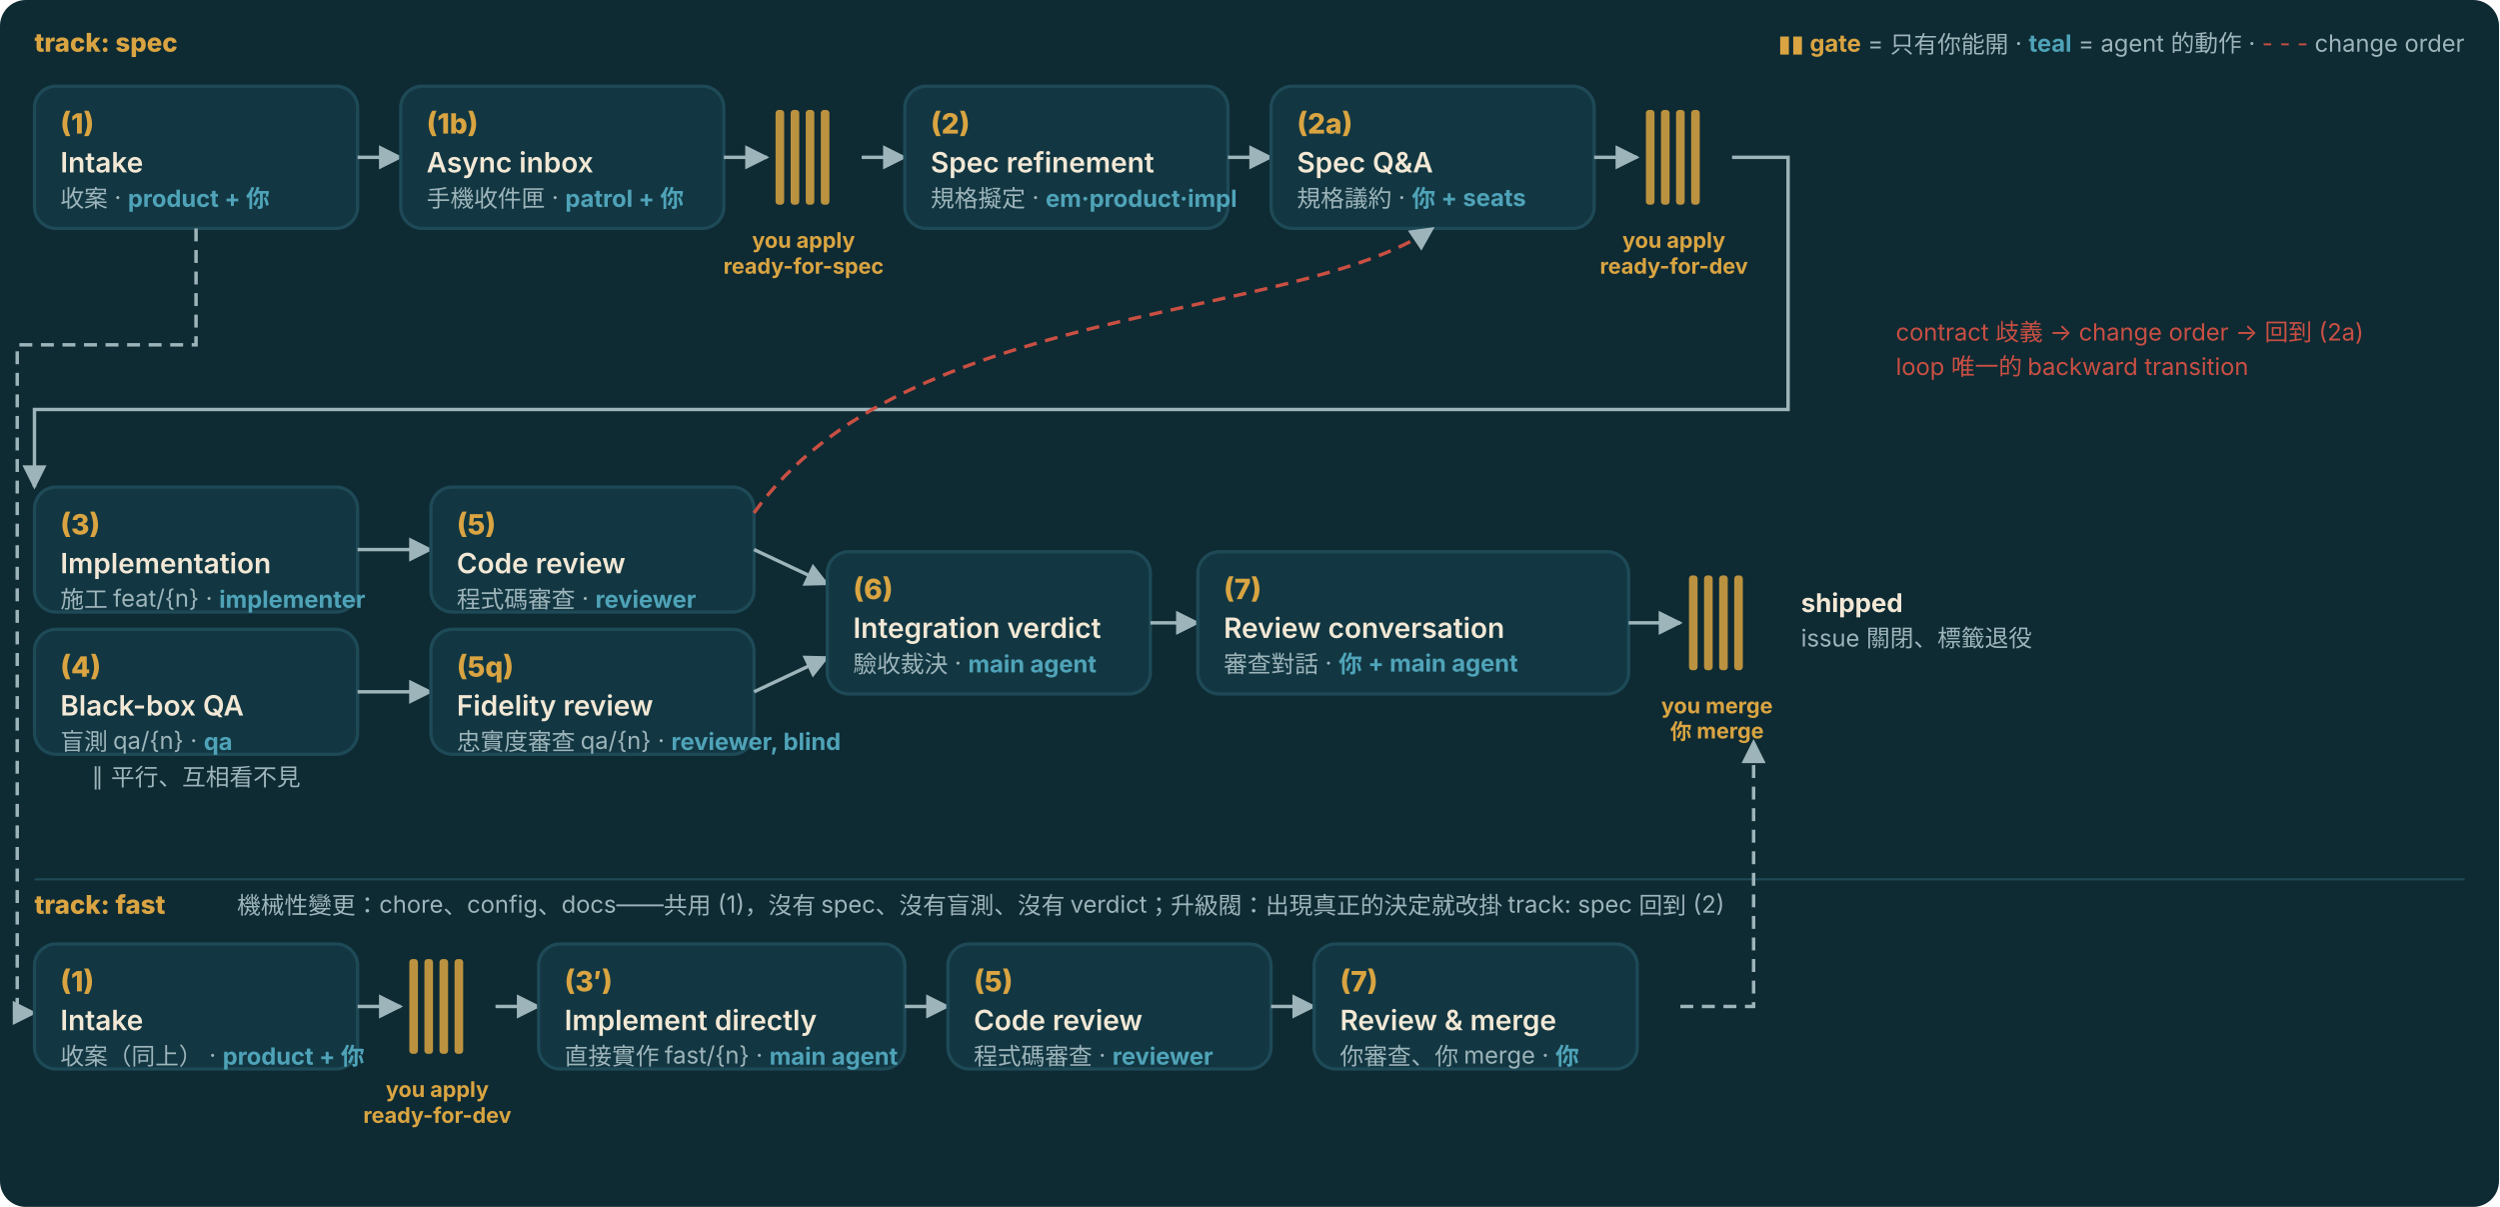
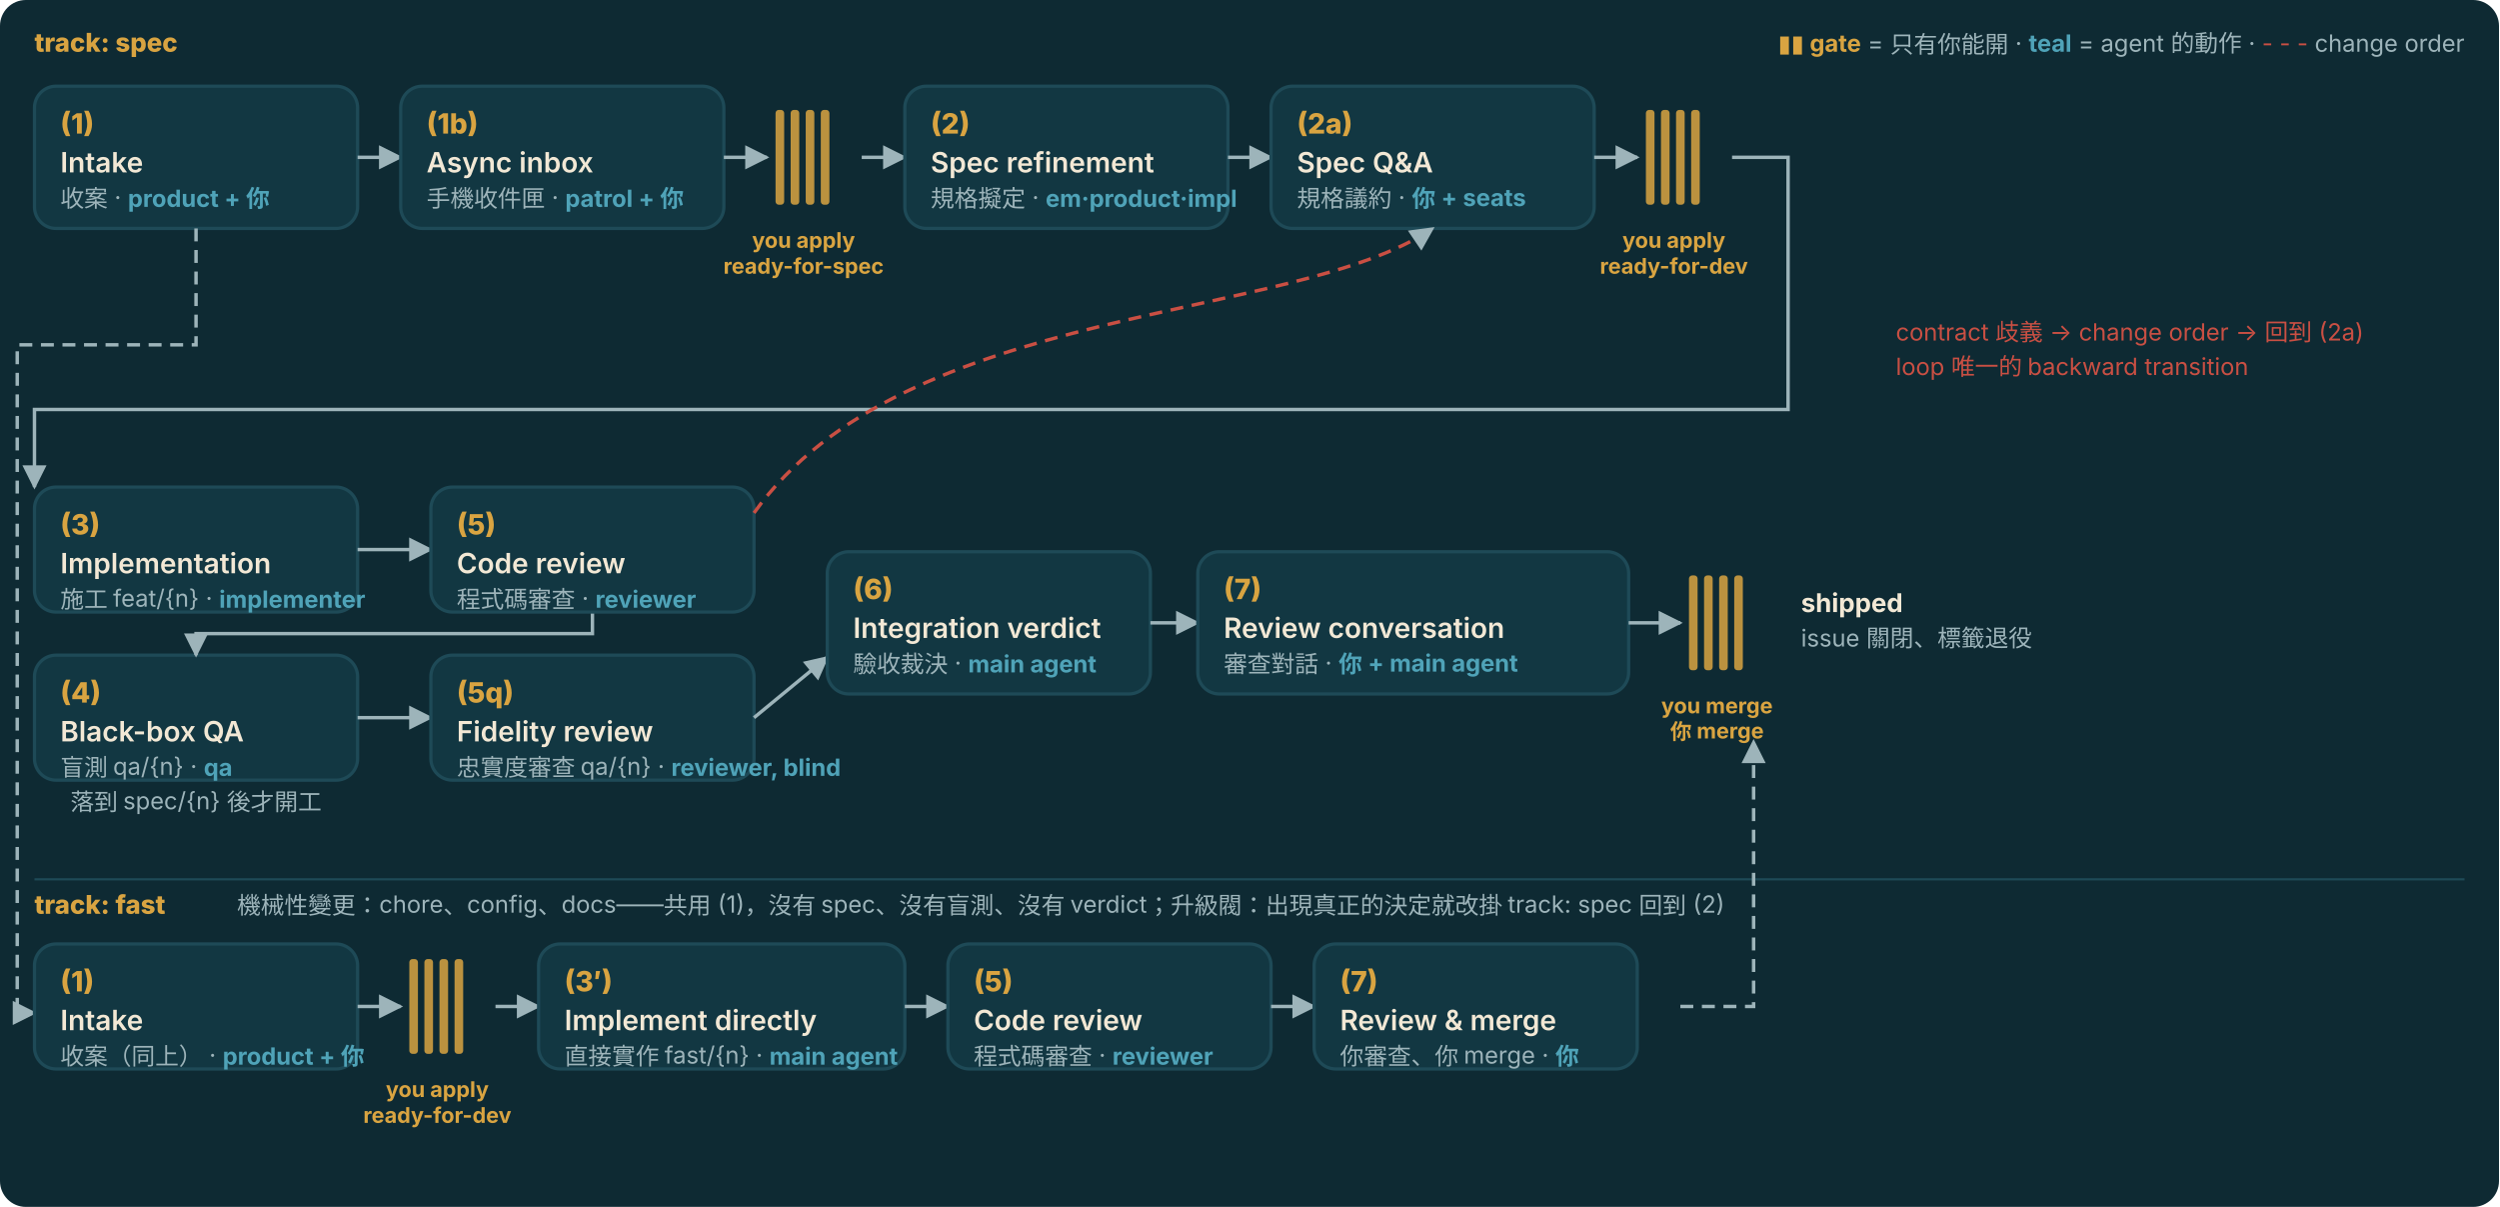
<svg xmlns="http://www.w3.org/2000/svg" viewBox="0 0 1160 560" width="1160" height="560" role="img" aria-label="Roz Gate — the loop: stages, gates, both tracks" font-family="system-ui, -apple-system, 'Segoe UI', 'Noto Sans TC', sans-serif">
  <defs>
    <marker id="ah" viewBox="0 0 10 10" refX="9" refY="5" markerWidth="7" markerHeight="7" orient="auto-start-reverse">
      <path d="M0,0 L10,5 L0,10 z" fill="#9db4ba" />
    </marker>
  </defs>
  <rect x="0" y="0" width="1160" height="560" rx="12" fill="#0e2a33" />
  <text x="1144" y="24" fill="#9db4ba" font-size="11" text-anchor="end">
    <tspan fill="#d9a441" font-weight="700">▮▮ gate</tspan> = 只有你能開 · <tspan fill="#4fa3b8" font-weight="700">teal</tspan> = agent 的動作 · <tspan fill="#c94f43">- - -</tspan> change order</text>
  <text x="16" y="24" fill="#d9a441" font-weight="800" font-size="12">track: spec</text>
  <g class="node" data-k="s1" tabindex="0">
    <rect x="16" y="40" width="150" height="66" rx="10" fill="#123742" stroke="#1e4a57" stroke-width="1.5" />
    <text x="28" y="62" fill="#d9a441" font-weight="800" font-size="13">(1)</text>
    <text x="28" y="80" fill="#f2e8d5" font-weight="600" font-size="13">Intake</text>
    <text x="28" y="96" fill="#9db4ba" font-size="11">收案 · <tspan fill="#4fa3b8" font-weight="700">product + 你</tspan>
    </text>
  </g>
  <line x1="166" y1="73" x2="186" y2="73" stroke="#9db4ba" stroke-width="1.6" marker-end="url(#ah)" />
  <g class="node" data-k="s1b" tabindex="0">
    <rect x="186" y="40" width="150" height="66" rx="10" fill="#123742" stroke="#1e4a57" stroke-width="1.5" />
    <text x="198" y="62" fill="#d9a441" font-weight="800" font-size="13">(1b)</text>
    <text x="198" y="80" fill="#f2e8d5" font-weight="600" font-size="13">Async inbox</text>
    <text x="198" y="96" fill="#9db4ba" font-size="11">手機收件匣 · <tspan fill="#4fa3b8" font-weight="700">patrol + 你</tspan>
    </text>
  </g>
  <line x1="336" y1="73" x2="356" y2="73" stroke="#9db4ba" stroke-width="1.6" marker-end="url(#ah)" />
  <g class="gate" data-k="g1" tabindex="0">
    <rect x="354" y="43" width="40" height="60" fill="none" />
    <rect x="360" y="51" width="4" height="44" rx="1.5" fill="#d9a441" opacity=".85" />
    <rect x="367" y="51" width="4" height="44" rx="1.5" fill="#d9a441" opacity=".85" />
    <rect x="374" y="51" width="4" height="44" rx="1.5" fill="#d9a441" opacity=".85" />
    <rect x="381" y="51" width="4" height="44" rx="1.5" fill="#d9a441" opacity=".85" />
    <text x="373" y="115" fill="#d9a441" font-weight="700" font-size="10" text-anchor="middle">you apply</text>
    <text x="373" y="127" fill="#d9a441" font-weight="700" font-size="10" text-anchor="middle">ready-for-spec</text>
  </g>
  <line x1="400" y1="73" x2="420" y2="73" stroke="#9db4ba" stroke-width="1.6" marker-end="url(#ah)" />
  <g class="node" data-k="s2" tabindex="0">
    <rect x="420" y="40" width="150" height="66" rx="10" fill="#123742" stroke="#1e4a57" stroke-width="1.5" />
    <text x="432" y="62" fill="#d9a441" font-weight="800" font-size="13">(2)</text>
    <text x="432" y="80" fill="#f2e8d5" font-weight="600" font-size="13">Spec refinement</text>
    <text x="432" y="96" fill="#9db4ba" font-size="11">規格擬定 · <tspan fill="#4fa3b8" font-weight="700">em·product·impl</tspan>
    </text>
  </g>
  <line x1="570" y1="73" x2="590" y2="73" stroke="#9db4ba" stroke-width="1.6" marker-end="url(#ah)" />
  <g class="node" data-k="s2a" tabindex="0">
    <rect x="590" y="40" width="150" height="66" rx="10" fill="#123742" stroke="#1e4a57" stroke-width="1.5" />
    <text x="602" y="62" fill="#d9a441" font-weight="800" font-size="13">(2a)</text>
    <text x="602" y="80" fill="#f2e8d5" font-weight="600" font-size="13">Spec Q&amp;A</text>
    <text x="602" y="96" fill="#9db4ba" font-size="11">規格議約 · <tspan fill="#4fa3b8" font-weight="700">你 + seats</tspan>
    </text>
  </g>
  <line x1="740" y1="73" x2="760" y2="73" stroke="#9db4ba" stroke-width="1.6" marker-end="url(#ah)" />
  <g class="gate" data-k="g2" tabindex="0">
    <rect x="758" y="43" width="40" height="60" fill="none" />
    <rect x="764" y="51" width="4" height="44" rx="1.5" fill="#d9a441" opacity=".85" />
    <rect x="771" y="51" width="4" height="44" rx="1.5" fill="#d9a441" opacity=".85" />
    <rect x="778" y="51" width="4" height="44" rx="1.5" fill="#d9a441" opacity=".85" />
    <rect x="785" y="51" width="4" height="44" rx="1.5" fill="#d9a441" opacity=".85" />
    <text x="777" y="115" fill="#d9a441" font-weight="700" font-size="10" text-anchor="middle">you apply</text>
    <text x="777" y="127" fill="#d9a441" font-weight="700" font-size="10" text-anchor="middle">ready-for-dev</text>
  </g>
  <path d="M 804 73 L 830 73 L 830 190 L 16 190 L 16 226" fill="none" stroke="#9db4ba" stroke-width="1.6" marker-end="url(#ah)" />
  <g class="node" data-k="s3" tabindex="0">
    <rect x="16" y="226" width="150" height="58" rx="10" fill="#123742" stroke="#1e4a57" stroke-width="1.5" />
    <text x="28" y="248" fill="#d9a441" font-weight="800" font-size="13">(3)</text>
    <text x="28" y="266" fill="#f2e8d5" font-weight="600" font-size="13">Implementation</text>
    <text x="28" y="282" fill="#9db4ba" font-size="11">施工 feat/{n} · <tspan fill="#4fa3b8" font-weight="700">implementer</tspan>
    </text>
  </g>
  <g class="node" data-k="s4" tabindex="0">
-     <rect x="16" y="292" width="150" height="58" rx="10" fill="#123742" stroke="#1e4a57" stroke-width="1.5" />
-     <text x="28" y="314" fill="#d9a441" font-weight="800" font-size="13">(4)</text>
-     <text x="28" y="332" fill="#f2e8d5" font-weight="600" font-size="13">Black-box QA</text>
-     <text x="28" y="348" fill="#9db4ba" font-size="11">盲測 qa/{n} · <tspan fill="#4fa3b8" font-weight="700">qa</tspan>
+     <rect x="16" y="304" width="150" height="58" rx="10" fill="#123742" stroke="#1e4a57" stroke-width="1.5" />
+     <text x="28" y="326" fill="#d9a441" font-weight="800" font-size="13">(4)</text>
+     <text x="28" y="344" fill="#f2e8d5" font-weight="600" font-size="13">Black-box QA</text>
+     <text x="28" y="360" fill="#9db4ba" font-size="11">盲測 qa/{n} · <tspan fill="#4fa3b8" font-weight="700">qa</tspan>
    </text>
  </g>
-   <text x="91" y="364" fill="#9db4ba" font-size="11" text-anchor="middle">∥ 平行、互相看不見</text>
+   <text x="91" y="376" fill="#9db4ba" font-size="11" text-anchor="middle">落到 spec/{n} 後才開工</text>
  <line x1="166" y1="255" x2="200" y2="255" stroke="#9db4ba" stroke-width="1.6" marker-end="url(#ah)" />
-   <line x1="166" y1="321" x2="200" y2="321" stroke="#9db4ba" stroke-width="1.6" marker-end="url(#ah)" />
+   <path d="M 275 284 L 275 294 L 91 294 L 91 304" fill="none" stroke="#9db4ba" stroke-width="1.6" marker-end="url(#ah)" />
+   <line x1="166" y1="333" x2="200" y2="333" stroke="#9db4ba" stroke-width="1.6" marker-end="url(#ah)" />
  <g class="node" data-k="s5" tabindex="0">
    <rect x="200" y="226" width="150" height="58" rx="10" fill="#123742" stroke="#1e4a57" stroke-width="1.5" />
    <text x="212" y="248" fill="#d9a441" font-weight="800" font-size="13">(5)</text>
    <text x="212" y="266" fill="#f2e8d5" font-weight="600" font-size="13">Code review</text>
    <text x="212" y="282" fill="#9db4ba" font-size="11">程式碼審查 · <tspan fill="#4fa3b8" font-weight="700">reviewer</tspan>
    </text>
  </g>
  <g class="node" data-k="s5q" tabindex="0">
-     <rect x="200" y="292" width="150" height="58" rx="10" fill="#123742" stroke="#1e4a57" stroke-width="1.5" />
-     <text x="212" y="314" fill="#d9a441" font-weight="800" font-size="13">(5q)</text>
-     <text x="212" y="332" fill="#f2e8d5" font-weight="600" font-size="13">Fidelity review</text>
-     <text x="212" y="348" fill="#9db4ba" font-size="11">忠實度審查 qa/{n} · <tspan fill="#4fa3b8" font-weight="700">reviewer, blind</tspan>
+     <rect x="200" y="304" width="150" height="58" rx="10" fill="#123742" stroke="#1e4a57" stroke-width="1.5" />
+     <text x="212" y="326" fill="#d9a441" font-weight="800" font-size="13">(5q)</text>
+     <text x="212" y="344" fill="#f2e8d5" font-weight="600" font-size="13">Fidelity review</text>
+     <text x="212" y="360" fill="#9db4ba" font-size="11">忠實度審查 qa/{n} · <tspan fill="#4fa3b8" font-weight="700">reviewer, blind</tspan>
    </text>
  </g>
-   <line x1="350" y1="255" x2="384" y2="271" stroke="#9db4ba" stroke-width="1.6" marker-end="url(#ah)" />
-   <line x1="350" y1="321" x2="384" y2="305" stroke="#9db4ba" stroke-width="1.6" marker-end="url(#ah)" />
+   <line x1="350" y1="333" x2="384" y2="305" stroke="#9db4ba" stroke-width="1.6" marker-end="url(#ah)" />
  <g class="node" data-k="s6" tabindex="0">
    <rect x="384" y="256" width="150" height="66" rx="10" fill="#123742" stroke="#1e4a57" stroke-width="1.5" />
    <text x="396" y="278" fill="#d9a441" font-weight="800" font-size="13">(6)</text>
    <text x="396" y="296" fill="#f2e8d5" font-weight="600" font-size="13">Integration verdict</text>
    <text x="396" y="312" fill="#9db4ba" font-size="11">驗收裁決 · <tspan fill="#4fa3b8" font-weight="700">main agent</tspan>
    </text>
  </g>
  <line x1="534" y1="289" x2="556" y2="289" stroke="#9db4ba" stroke-width="1.6" marker-end="url(#ah)" />
  <g class="node" data-k="s7" tabindex="0">
    <rect x="556" y="256" width="200" height="66" rx="10" fill="#123742" stroke="#1e4a57" stroke-width="1.5" />
    <text x="568" y="278" fill="#d9a441" font-weight="800" font-size="13">(7)</text>
    <text x="568" y="296" fill="#f2e8d5" font-weight="600" font-size="13">Review conversation</text>
    <text x="568" y="312" fill="#9db4ba" font-size="11">審查對話 · <tspan fill="#4fa3b8" font-weight="700">你 + main agent</tspan>
    </text>
  </g>
  <line x1="756" y1="289" x2="780" y2="289" stroke="#9db4ba" stroke-width="1.6" marker-end="url(#ah)" />
  <g class="gate" data-k="g3" tabindex="0">
    <rect x="778" y="259" width="40" height="60" fill="none" />
    <rect x="784" y="267" width="4" height="44" rx="1.5" fill="#d9a441" opacity=".85" />
    <rect x="791" y="267" width="4" height="44" rx="1.5" fill="#d9a441" opacity=".85" />
    <rect x="798" y="267" width="4" height="44" rx="1.5" fill="#d9a441" opacity=".85" />
    <rect x="805" y="267" width="4" height="44" rx="1.5" fill="#d9a441" opacity=".85" />
    <text x="797" y="331" fill="#d9a441" font-weight="700" font-size="10" text-anchor="middle">you merge</text>
    <text x="797" y="343" fill="#d9a441" font-weight="700" font-size="10" text-anchor="middle">你 merge</text>
  </g>
  <text x="836" y="284" fill="#f2e8d5" font-weight="700" font-size="12">shipped</text>
  <text x="836" y="300" fill="#9db4ba" font-size="11">issue 關閉、標籤退役</text>
  <path d="M 350 238 C 420 140, 600 150, 665 106" fill="none" stroke="#c94f43" stroke-width="1.6" stroke-dasharray="6 4" marker-end="url(#ah)" />
  <text x="880" y="158" fill="#c94f43" font-size="11">contract 歧義 → change order → 回到 (2a)</text>
  <text x="880" y="174" fill="#c94f43" font-size="11">loop 唯一的 backward transition</text>
  <line x1="16" y1="408" x2="1144" y2="408" stroke="#1e4a57" />
  <text x="16" y="424" fill="#d9a441" font-weight="800" font-size="12">track: fast</text>
  <text x="110" y="424" fill="#9db4ba" font-size="11">機械性變更：chore、config、docs——共用 (1)，沒有 spec、沒有盲測、沒有 verdict；升級閥：出現真正的決定就改掛 track: spec 回到 (2)</text>
  <path d="M 91 106 L 91 160 L 8 160 L 8 470 L 16 470" fill="none" stroke="#9db4ba" stroke-width="1.6" stroke-dasharray="6 4" marker-end="url(#ah)" />
  <g class="node" data-k="s1" tabindex="0">
    <rect x="16" y="438" width="150" height="58" rx="10" fill="#123742" stroke="#1e4a57" stroke-width="1.5" />
    <text x="28" y="460" fill="#d9a441" font-weight="800" font-size="13">(1)</text>
    <text x="28" y="478" fill="#f2e8d5" font-weight="600" font-size="13">Intake</text>
    <text x="28" y="494" fill="#9db4ba" font-size="11">收案（同上） · <tspan fill="#4fa3b8" font-weight="700">product + 你</tspan>
    </text>
  </g>
  <line x1="166" y1="467" x2="186" y2="467" stroke="#9db4ba" stroke-width="1.6" marker-end="url(#ah)" />
  <g class="gate" data-k="fg1" tabindex="0">
    <rect x="184" y="437" width="40" height="60" fill="none" />
    <rect x="190" y="445" width="4" height="44" rx="1.5" fill="#d9a441" opacity=".85" />
    <rect x="197" y="445" width="4" height="44" rx="1.5" fill="#d9a441" opacity=".85" />
    <rect x="204" y="445" width="4" height="44" rx="1.5" fill="#d9a441" opacity=".85" />
    <rect x="211" y="445" width="4" height="44" rx="1.5" fill="#d9a441" opacity=".85" />
    <text x="203" y="509" fill="#d9a441" font-weight="700" font-size="10" text-anchor="middle">you apply</text>
    <text x="203" y="521" fill="#d9a441" font-weight="700" font-size="10" text-anchor="middle">ready-for-dev</text>
  </g>
  <line x1="230" y1="467" x2="250" y2="467" stroke="#9db4ba" stroke-width="1.6" marker-end="url(#ah)" />
  <g class="node" data-k="f3" tabindex="0">
    <rect x="250" y="438" width="170" height="58" rx="10" fill="#123742" stroke="#1e4a57" stroke-width="1.5" />
    <text x="262" y="460" fill="#d9a441" font-weight="800" font-size="13">(3′)</text>
    <text x="262" y="478" fill="#f2e8d5" font-weight="600" font-size="13">Implement directly</text>
    <text x="262" y="494" fill="#9db4ba" font-size="11">直接實作 fast/{n} · <tspan fill="#4fa3b8" font-weight="700">main agent</tspan>
    </text>
  </g>
  <line x1="420" y1="467" x2="440" y2="467" stroke="#9db4ba" stroke-width="1.6" marker-end="url(#ah)" />
  <g class="node" data-k="f5" tabindex="0">
    <rect x="440" y="438" width="150" height="58" rx="10" fill="#123742" stroke="#1e4a57" stroke-width="1.5" />
    <text x="452" y="460" fill="#d9a441" font-weight="800" font-size="13">(5)</text>
    <text x="452" y="478" fill="#f2e8d5" font-weight="600" font-size="13">Code review</text>
    <text x="452" y="494" fill="#9db4ba" font-size="11">程式碼審查 · <tspan fill="#4fa3b8" font-weight="700">reviewer</tspan>
    </text>
  </g>
  <line x1="590" y1="467" x2="610" y2="467" stroke="#9db4ba" stroke-width="1.6" marker-end="url(#ah)" />
  <g class="node" data-k="f7" tabindex="0">
    <rect x="610" y="438" width="150" height="58" rx="10" fill="#123742" stroke="#1e4a57" stroke-width="1.5" />
    <text x="622" y="460" fill="#d9a441" font-weight="800" font-size="13">(7)</text>
    <text x="622" y="478" fill="#f2e8d5" font-weight="600" font-size="13">Review &amp; merge</text>
    <text x="622" y="494" fill="#9db4ba" font-size="11">你審查、你 merge · <tspan fill="#4fa3b8" font-weight="700">你</tspan>
    </text>
  </g>
  <path d="M 780 467 L 814 467 L 814 344" fill="none" stroke="#9db4ba" stroke-width="1.6" stroke-dasharray="6 4" marker-end="url(#ah)" />
</svg>
